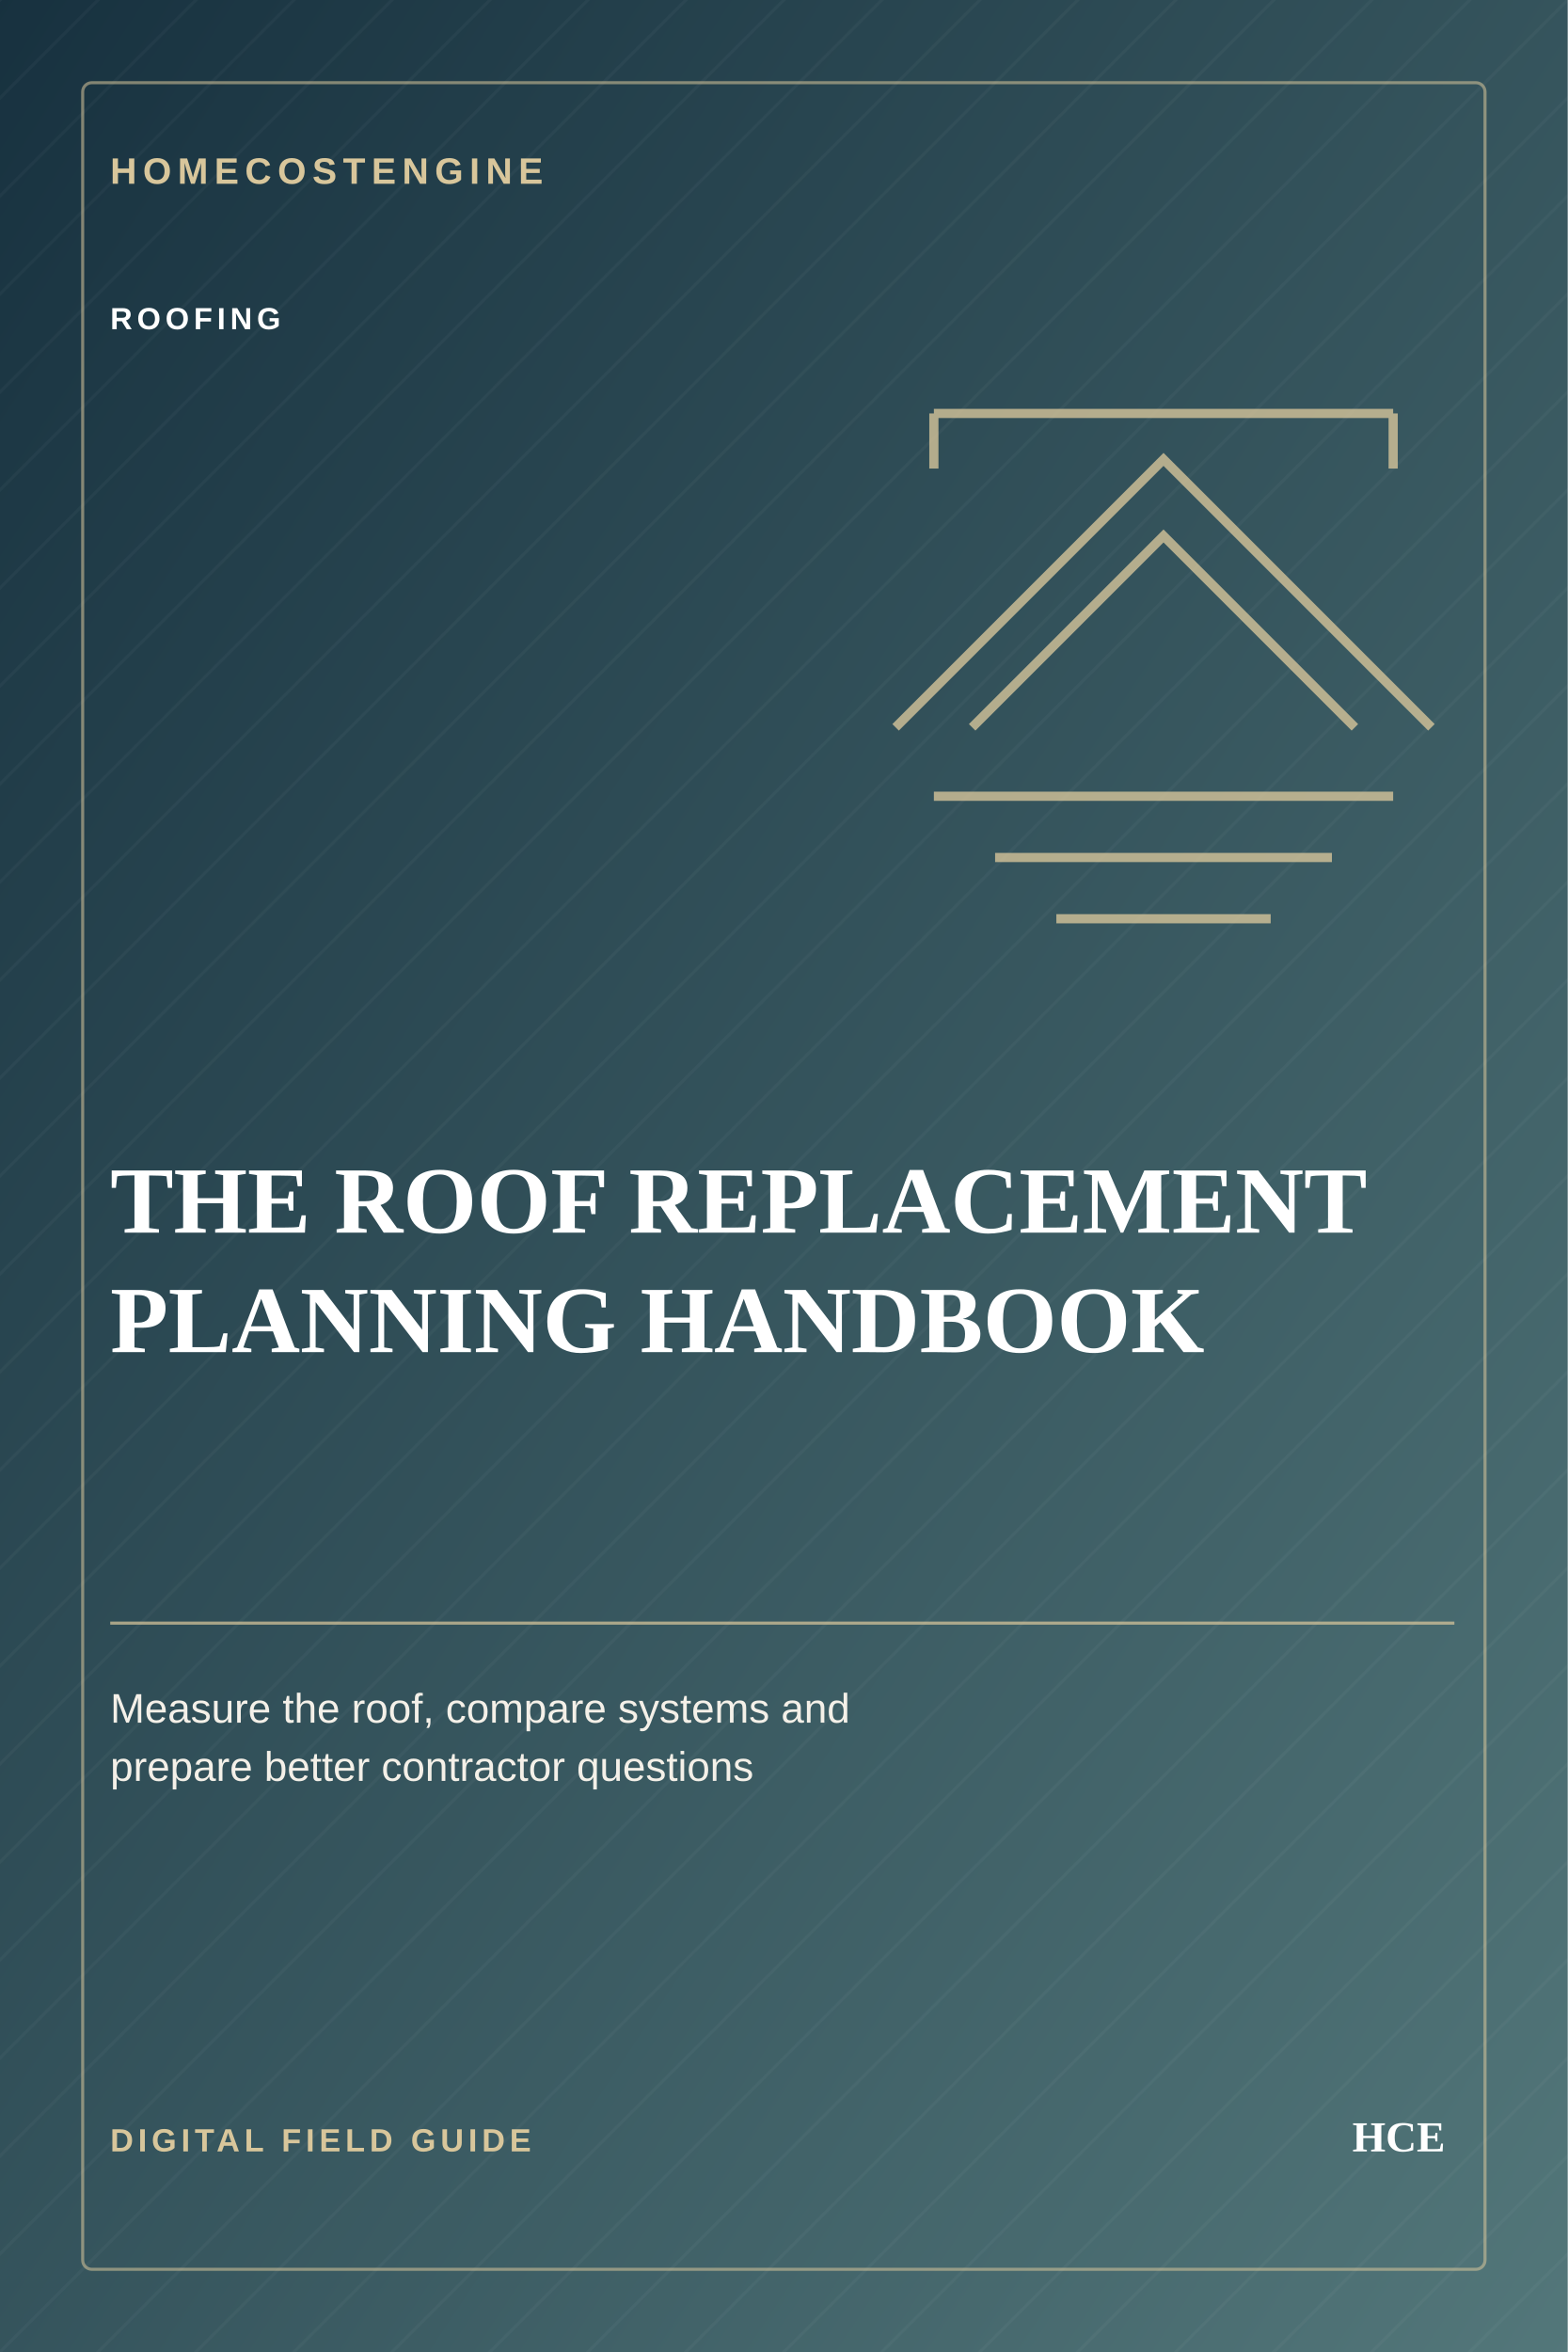
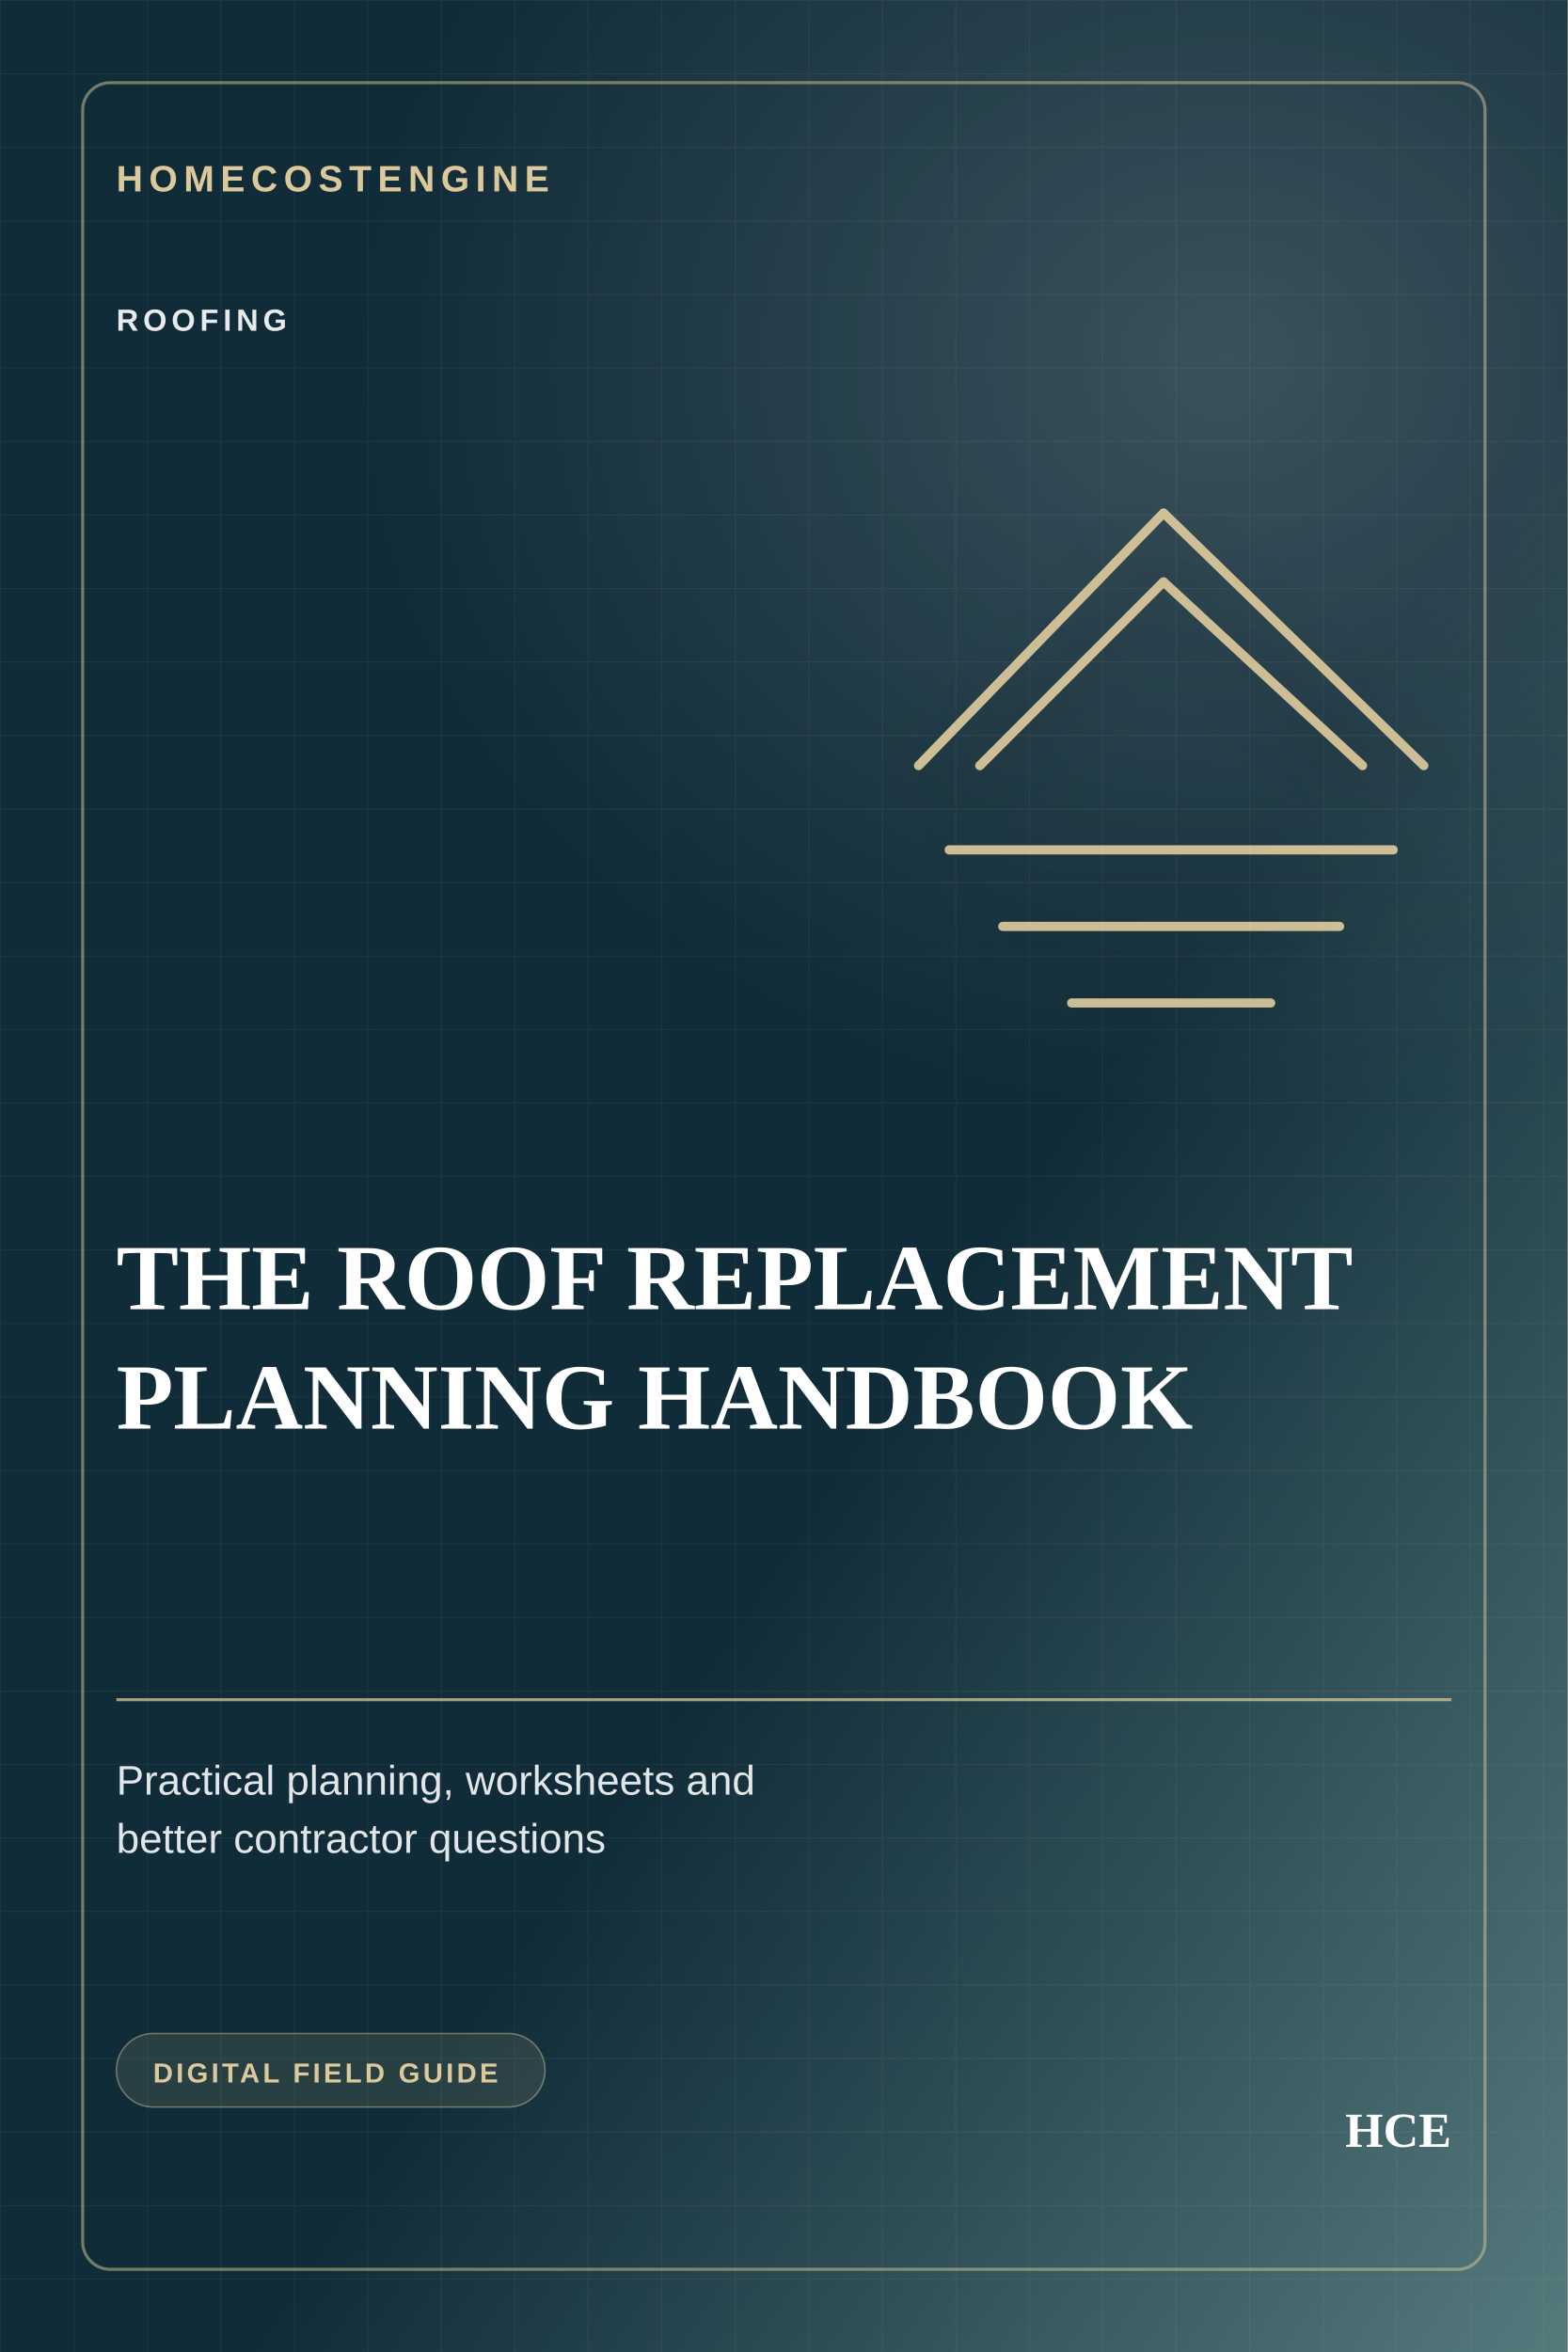
- <svg xmlns="http://www.w3.org/2000/svg" width="1024" height="1536" viewBox="0 0 1024 1536">
+ <svg xmlns="http://www.w3.org/2000/svg" viewBox="0 0 1024 1536" role="img" aria-label="THE ROOF REPLACEMENT PLANNING HANDBOOK">
  <defs>
-     <linearGradient id="g" x1="0" y1="0" x2="1" y2="1">
-       <stop stop-color="#17313F" />
-       <stop offset="1" stop-color="#53777A" />
+     <linearGradient id="bg" x1="0" y1="0" x2="1" y2="1">
+       <stop stop-color="#102c38" />
+       <stop offset=".58" stop-color="#102c38" />
+       <stop offset="1" stop-color="#567b7d" />
    </linearGradient>
-     <pattern id="p" width="64" height="64" patternUnits="userSpaceOnUse">
-       <path d="M0 64L64 0M-16 16L16-16M48 80L80 48" stroke="white" stroke-opacity=".035" stroke-width="2" />
+     <radialGradient id="glow" cx=".78" cy=".26" r=".55">
+       <stop stop-color="#ffffff" stop-opacity=".18" />
+       <stop offset="1" stop-color="#ffffff" stop-opacity="0" />
+     </radialGradient>
+     <pattern id="grid" width="48" height="48" patternUnits="userSpaceOnUse">
+       <path d="M48 0H0V48" fill="none" stroke="#dbc99b" stroke-opacity=".08" stroke-width="1" />
    </pattern>
+     <filter id="shadow">
+       <feDropShadow dx="0" dy="18" stdDeviation="24" flood-color="#000" flood-opacity=".28" />
+     </filter>
  </defs>
-   <rect width="1024" height="1536" fill="url(#g)" />
-   <rect width="1024" height="1536" fill="url(#p)" />
-   <rect x="54" y="54" width="916" height="1428" rx="6" fill="none" stroke="#D8C69B" stroke-opacity=".55" stroke-width="2" />
-   <text x="72" y="120" fill="#D8C69B" font-family="Arial,Helvetica,sans-serif" font-size="24" font-weight="700" letter-spacing="4">HOMECOSTENGINE</text>
-   <text x="72" y="215" fill="white" font-family="Arial,Helvetica,sans-serif" font-size="20" font-weight="700" letter-spacing="3">ROOFING</text>
-   <g opacity=".78" stroke="#D8C69B" fill="none" stroke-width="6">
-     <path d="M585 475L760 300 935 475" />
-     <path d="M635 475L760 350 885 475" />
-     <path d="M610 520h300" />
-     <path d="M650 560h220" />
-     <path d="M690 600h140" />
-     <path d="M610 270h300M610 270v36M910 270v36" />
+   <rect width="1024" height="1536" fill="url(#bg)" />
+   <rect width="1024" height="1536" fill="url(#grid)" />
+   <rect width="1024" height="900" fill="url(#glow)" />
+   <rect x="54" y="54" width="916" height="1428" rx="18" fill="none" stroke="#dbc99b" stroke-opacity=".5" stroke-width="2" />
+   <text x="76" y="125" fill="#dbc99b" font-family="Arial,Helvetica,sans-serif" font-size="24" font-weight="700" letter-spacing="4">HOMECOSTENGINE</text>
+   <text x="76" y="216" fill="#fff" fill-opacity=".9" font-family="Arial,Helvetica,sans-serif" font-size="20" font-weight="700" letter-spacing="3">ROOFING</text>
+   <g filter="url(#shadow)" opacity=".92">
+     <g stroke="#dbc99b" fill="none" stroke-width="6" stroke-linecap="round" stroke-linejoin="round">
+       <path d="M600 500L760 335 930 500" />
+       <path d="M640 500L760 380 890 500" />
+       <path d="M620 555h290M655 605h220M700 655h130" />
+     </g>
  </g>
-   <text x="72" y="805" fill="white" font-family="Georgia,'Times New Roman',serif" font-size="62" font-weight="700">
-     <tspan x="72" dy="0">THE ROOF REPLACEMENT</tspan>
-     <tspan x="72" dy="78">PLANNING HANDBOOK</tspan>
+   <text x="76" y="855" fill="#fff" font-family="Georgia,'Times New Roman',serif" font-size="61" font-weight="700">
+     <tspan x="76" dy="0">THE ROOF REPLACEMENT</tspan>
+     <tspan x="76" dy="78">PLANNING HANDBOOK</tspan>
  </text>
-   <line x1="72" y1="1060" x2="950" y2="1060" stroke="#D8C69B" stroke-opacity=".72" stroke-width="2" />
-   <text x="72" y="1125" fill="#F4F0E8" font-family="Arial,Helvetica,sans-serif" font-size="27">
-     <tspan x="72" dy="0">Measure the roof, compare systems and</tspan>
-     <tspan x="72" dy="38">prepare better contractor questions</tspan>
+   <line x1="76" y1="1110" x2="948" y2="1110" stroke="#dbc99b" stroke-opacity=".72" stroke-width="2" />
+   <text x="76" y="1172" fill="#fff" fill-opacity=".88" font-family="Arial,Helvetica,sans-serif" font-size="27">
+     <tspan x="76">Practical planning, worksheets and</tspan>
+     <tspan x="76" dy="38">better contractor questions</tspan>
  </text>
-   <text x="72" y="1405" fill="#D8C69B" font-family="Arial,Helvetica,sans-serif" font-size="21" font-weight="700" letter-spacing="3">DIGITAL FIELD GUIDE</text>
-   <text x="944" y="1405" text-anchor="end" fill="white" font-family="Georgia,'Times New Roman',serif" font-size="28" font-weight="700">HCE</text>
+   <rect x="76" y="1328" width="280" height="48" rx="24" fill="#dbc99b" fill-opacity=".12" stroke="#dbc99b" stroke-opacity=".45" />
+   <text x="100" y="1360" fill="#dbc99b" font-family="Arial,Helvetica,sans-serif" font-size="18" font-weight="700" letter-spacing="2">DIGITAL FIELD GUIDE</text>
+   <text x="948" y="1402" text-anchor="end" fill="#fff" font-family="Georgia,'Times New Roman',serif" font-size="32" font-weight="700">HCE</text>
</svg>
